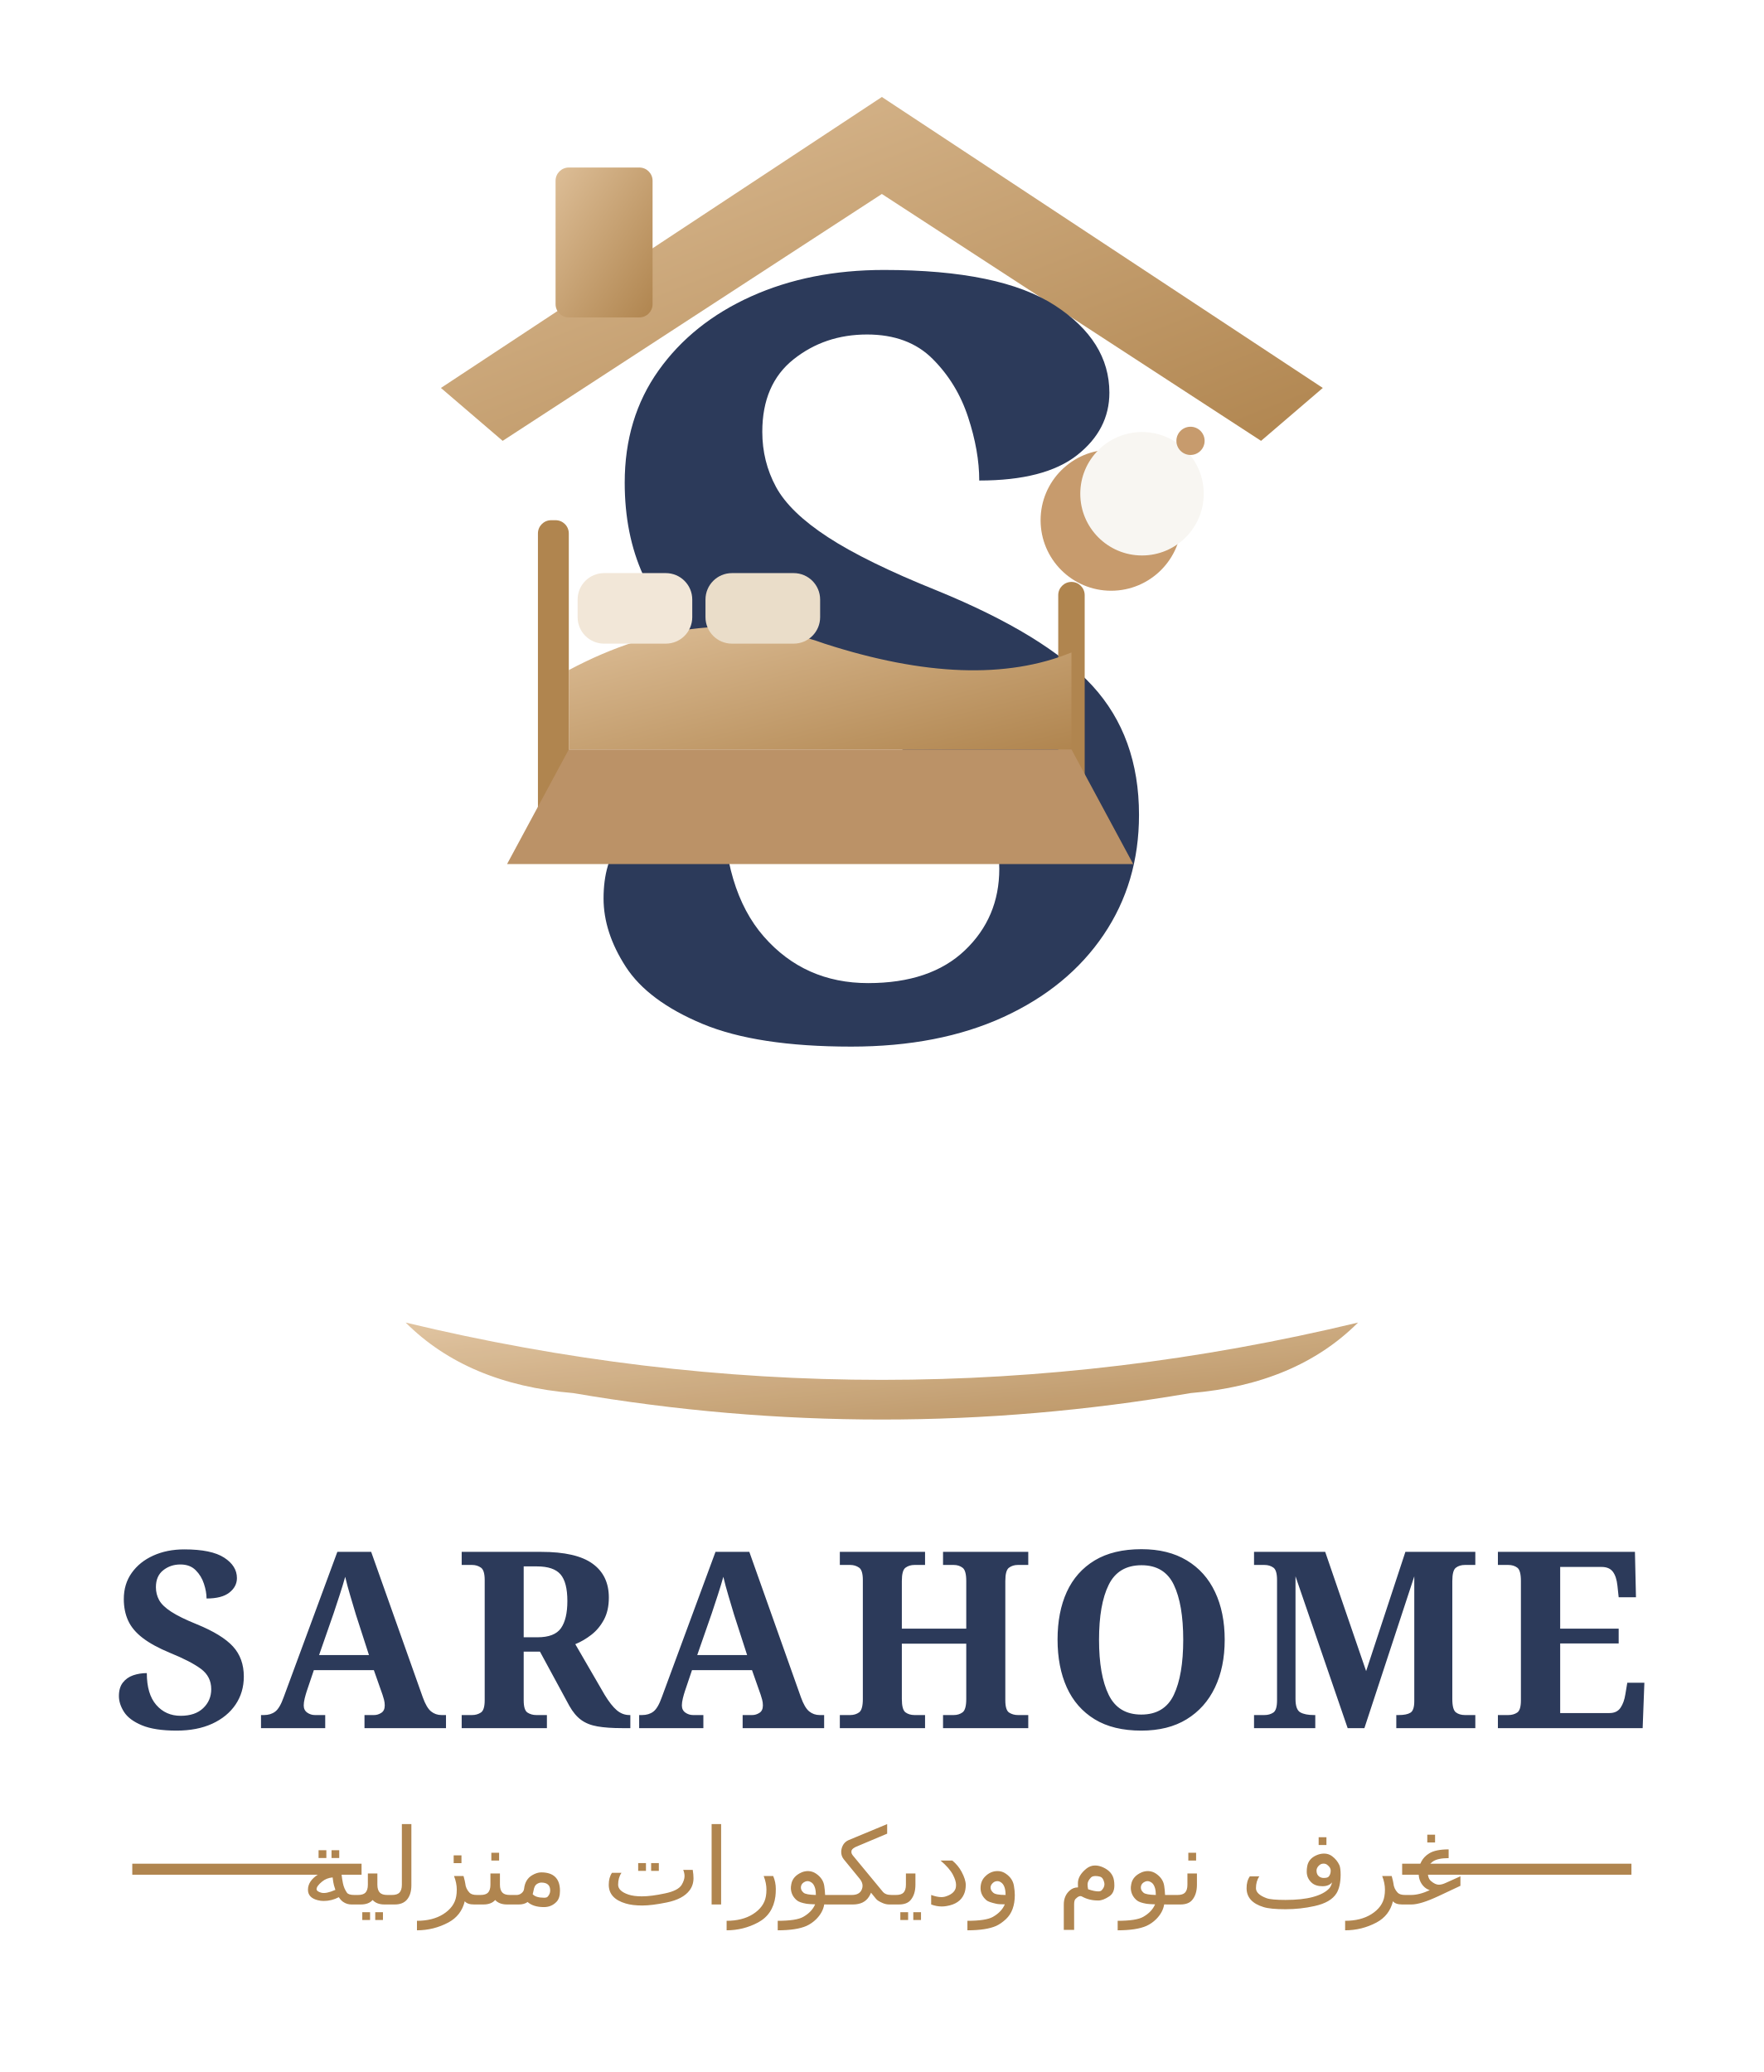
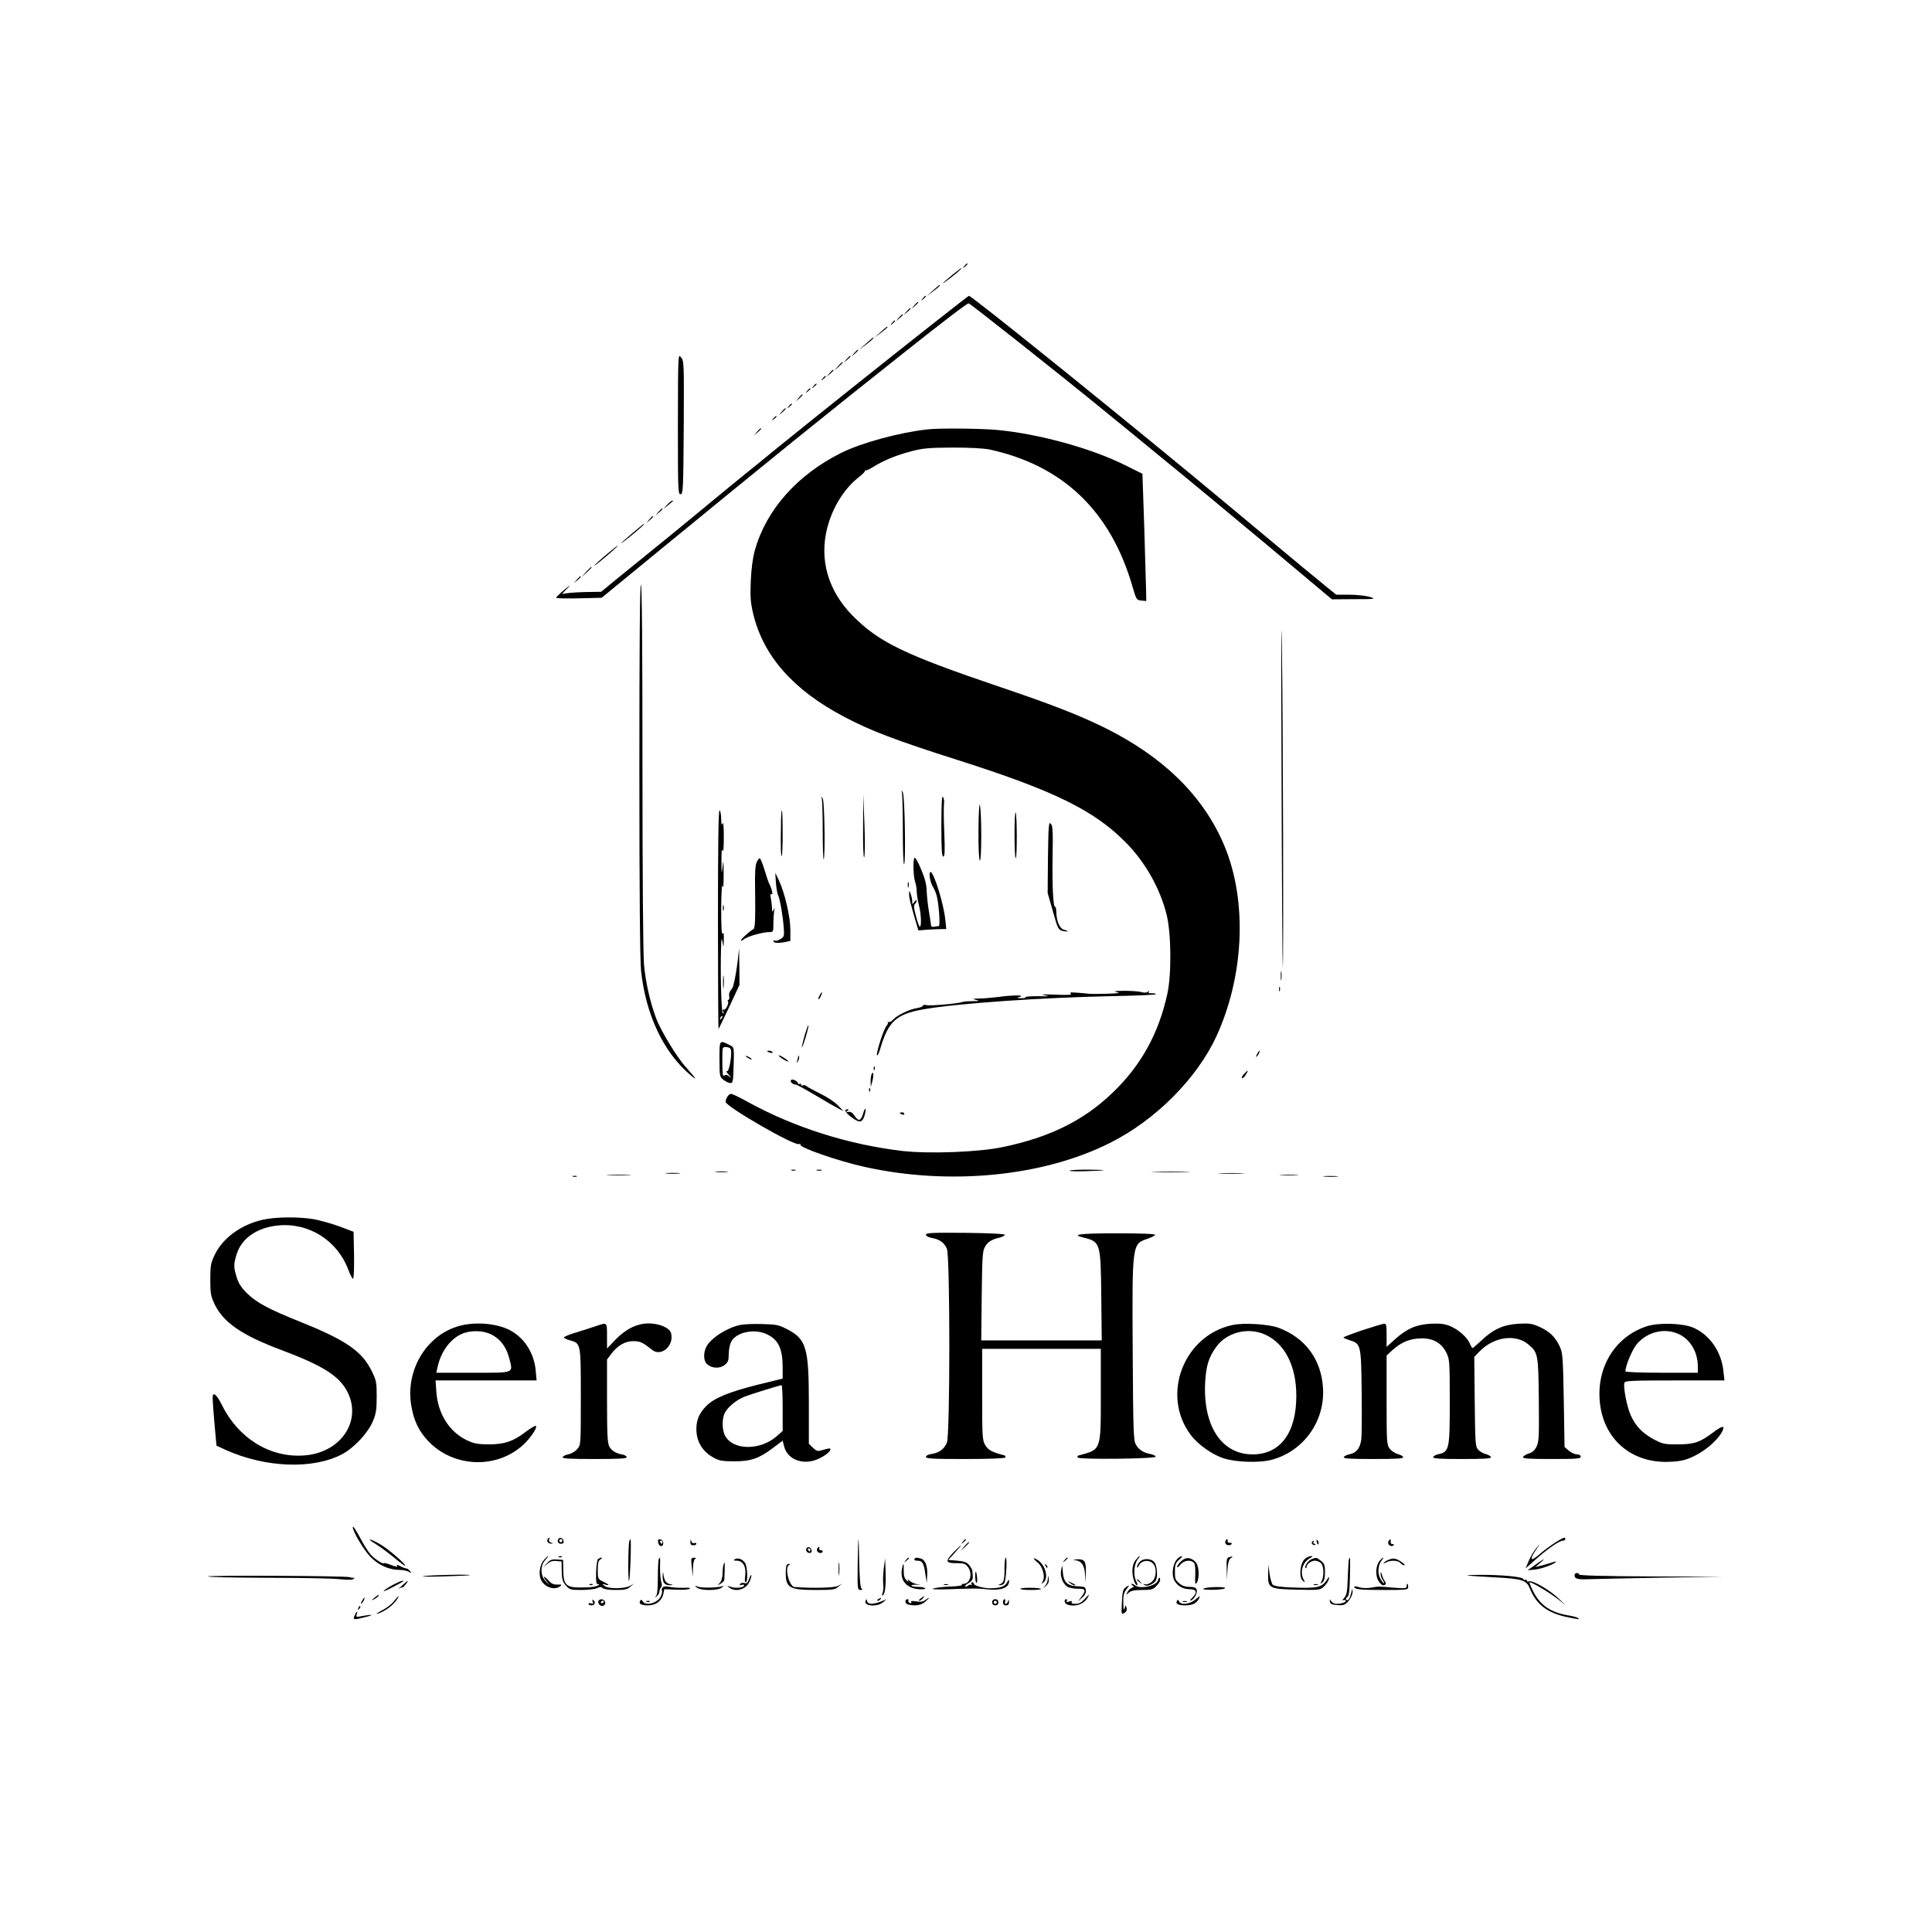
- <svg xmlns="http://www.w3.org/2000/svg" viewBox="0 0 400 470" width="400" height="470">
-   <defs>
-     <linearGradient id="tanGrad" x1="0%" y1="0%" x2="100%" y2="100%">
-       <stop offset="0" stop-color="#DDBE97" />
-       <stop offset="1" stop-color="#B0854F" />
-     </linearGradient>
-   </defs>
-   <path d="M100 88 L200 22 L300 88 L286 100 L200 44 L114 100 Z" fill="url(#tanGrad)" />
-   <rect x="126" y="38" width="22" height="34" rx="3" fill="url(#tanGrad)" />
-   <text x="200" y="235" text-anchor="middle" font-family="Georgia, 'Playfair Display', serif" font-size="240" font-weight="bold" fill="#2C3A5A">S</text>
-   <circle cx="252" cy="118" r="16" fill="#C79B6D" />
-   <circle cx="259" cy="112" r="14" fill="#F8F6F2" />
-   <circle cx="270" cy="100" r="3.2" fill="#C79B6D" />
-   <g transform="translate(122,118)">
-     <rect x="0" y="0" width="7" height="74" rx="3" fill="#B0854F" />
-     <rect x="118" y="14" width="6" height="52" rx="3" fill="#B0854F" />
-     <path d="M7 34 q30 -16 58 -6 q34 11 56 2 v22 H7 Z" fill="url(#tanGrad)" />
-     <rect x="9" y="12" width="26" height="16" rx="6" fill="#F2E7D8" />
-     <rect x="38" y="12" width="26" height="16" rx="6" fill="#EADDC9" />
-     <path d="M7 52 h114 l14 26 h-142 Z" fill="#C79B6D" />
-     <path d="M7 52 h114 l14 26 h-142 Z" fill="#000" opacity=".06" />
+ <svg xmlns="http://www.w3.org/2000/svg" version="1.0" width="1254pt" height="1254pt" viewBox="0 0 1254 1254" preserveAspectRatio="xMidYMid meet">
+   <g transform="translate(0,1254) scale(0.1,-0.1)" fill="#000000" stroke="none">
+     <path d="M6259 10813 c-13 -16 -12 -17 4 -4 16 13 21 21 13 21 -2 0 -10 -8 -17 -17z" />
+     <path d="M6185 10759 c-76 -62 -88 -79 -17 -24 55 43 80 66 70 65 -2 -1 -25 -19 -53 -41z" />
+     <path d="M6055 10654 l-40 -36 43 32 c36 27 49 40 40 40 -2 0 -21 -16 -43 -36z" />
+     <path d="M5989 10603 c-13 -16 -12 -17 4 -4 16 13 21 21 13 21 -2 0 -10 -8 -17 -17z" />
+     <path d="M6057 10440 c-279 -219 -798 -634 -1002 -799 -82 -67 -181 -148 -220 -179 -38 -31 -133 -108 -210 -172 -211 -174 -288 -238 -420 -344 -66 -54 -161 -131 -212 -172 l-91 -75 -114 -2 c-62 -2 -122 -7 -132 -12 -11 -5 -2 9 20 30 40 39 23 29 -33 -20 -18 -16 -33 -31 -33 -34 0 -6 72 -7 215 -3 l80 2 350 287 c787 645 1085 886 1625 1314 252 200 398 311 407 310 12 -2 588 -458 873 -691 58 -47 227 -185 375 -307 149 -121 459 -378 690 -571 l420 -352 145 1 c140 0 143 1 100 15 -25 7 -84 14 -131 14 l-86 0 -59 48 c-32 26 -102 83 -155 127 -52 44 -268 224 -480 400 -600 501 -1671 1365 -1690 1365 -2 0 -107 -81 -232 -180z" />
+     <path d="M5934 10558 l-19 -23 23 19 c21 18 27 26 19 26 -2 0 -12 -10 -23 -22z" />
+     <path d="M5884 10518 l-19 -23 23 19 c21 18 27 26 19 26 -2 0 -12 -10 -23 -22z" />
+     <path d="M5834 10478 l-19 -23 23 19 c21 18 27 26 19 26 -2 0 -12 -10 -23 -22z" />
+     <path d="M5789 10443 c-13 -16 -12 -17 4 -4 16 13 21 21 13 21 -2 0 -10 -8 -17 -17z" />
+     <path d="M5715 10384 l-40 -36 43 32 c36 27 49 40 40 40 -2 0 -21 -16 -43 -36z" />
+     <path d="M5620 10309 l-45 -41 42 32 c37 27 61 51 51 50 -2 0 -23 -19 -48 -41z" />
+     <path d="M5544 10248 l-19 -23 23 19 c21 18 27 26 19 26 -2 0 -12 -10 -23 -22z" />
+     <path d="M4400 9787 c0 -431 1 -458 18 -455 16 3 17 33 20 434 2 417 2 432 -18 455 -19 24 -19 24 -20 -434z" />
+     <path d="M5494 10208 l-19 -23 23 19 c21 18 27 26 19 26 -2 0 -12 -10 -23 -22z" />
+     <path d="M5439 10163 l-24 -28 28 24 c15 14 27 26 27 28 0 8 -8 1 -31 -24z" />
+     <path d="M5384 10118 l-19 -23 23 19 c21 18 27 26 19 26 -2 0 -12 -10 -23 -22z" />
+     <path d="M5339 10083 c-13 -16 -12 -17 4 -4 9 7 17 15 17 17 0 8 -8 3 -21 -13z" />
+     <path d="M5279 10033 c-13 -16 -12 -17 4 -4 9 7 17 15 17 17 0 8 -8 3 -21 -13z" />
+     <path d="M5239 10003 c-13 -16 -12 -17 4 -4 9 7 17 15 17 17 0 8 -8 3 -21 -13z" />
+     <path d="M5184 9958 l-19 -23 23 19 c12 11 22 21 22 23 0 8 -8 2 -26 -19z" />
+     <path d="M5119 9903 c-13 -16 -12 -17 4 -4 9 7 17 15 17 17 0 8 -8 3 -21 -13z" />
+     <path d="M5074 9868 l-19 -23 23 19 c12 11 22 21 22 23 0 8 -8 2 -26 -19z" />
+     <path d="M5019 9823 c-13 -16 -12 -17 4 -4 9 7 17 15 17 17 0 8 -8 3 -21 -13z" />
+     <path d="M4914 9738 l-19 -23 23 19 c21 18 27 26 19 26 -2 0 -12 -10 -23 -22z" />
+     <path d="M6020 9753 c-182 -20 -429 -87 -561 -153 -284 -142 -485 -368 -559 -630 -14 -50 -23 -117 -27 -200 -4 -106 -2 -139 16 -215 66 -274 260 -494 591 -668 170 -90 336 -153 742 -282 619 -197 880 -325 1085 -533 126 -127 222 -297 265 -468 30 -120 33 -385 5 -514 -56 -258 -172 -468 -358 -645 -186 -178 -406 -287 -709 -350 -154 -33 -475 -45 -648 -26 -350 40 -707 153 -1005 317 -53 30 -104 54 -112 54 -15 0 -35 -29 -35 -52 0 -30 444 -286 476 -274 8 3 13 2 9 -3 -11 -18 242 -106 417 -145 550 -122 1157 -63 1591 155 297 148 566 419 693 694 173 378 199 842 67 1195 -129 341 -396 612 -804 812 -155 76 -344 150 -665 258 -626 212 -789 291 -960 464 -159 161 -217 363 -165 568 34 133 109 255 203 329 26 20 45 39 42 43 -2 3 -1 4 2 2 3 -3 25 7 48 21 67 43 155 79 251 104 78 20 114 23 270 24 112 0 203 -5 240 -13 475 -104 783 -399 925 -887 25 -87 27 -90 58 -93 l32 -3 -1 68 c-1 37 -6 223 -12 413 l-12 345 -115 57 c-219 109 -555 201 -824 227 -102 10 -378 13 -456 4z" />
+     <path d="M4329 9263 l-24 -28 30 25 c17 14 32 26 34 28 2 1 0 2 -6 2 -5 0 -20 -12 -34 -27z" />
+     <path d="M4274 9218 l-19 -23 23 19 c21 18 27 26 19 26 -2 0 -12 -10 -23 -22z" />
+     <path d="M4214 9168 l-19 -23 23 19 c12 11 22 21 22 23 0 8 -8 2 -26 -19z" />
+     <path d="M4110 9084 c-95 -80 -107 -97 -17 -24 68 56 96 81 85 80 -2 -1 -32 -26 -68 -56z" />
+     <path d="M3940 8944 c-77 -65 -112 -100 -55 -56 51 40 131 111 125 111 -3 0 -34 -25 -70 -55z" />
+     <path d="M3804 8828 l-29 -33 33 29 c17 17 32 31 32 33 0 8 -8 1 -36 -29z" />
+     <path d="M8318 7545 c2 -704 6 -1282 8 -1284 6 -7 2 1623 -6 2109 -4 250 -5 -121 -2 -825z" />
+     <path d="M3744 8778 l-19 -23 23 19 c21 18 27 26 19 26 -2 0 -12 -10 -23 -22z" />
+     <path d="M4150 7546 c0 -813 4 -1239 11 -1308 31 -287 147 -531 324 -679 45 -38 33 -20 -38 60 -56 63 -158 231 -188 311 -39 104 -69 235 -79 350 -6 69 -10 580 -10 1287 0 770 -3 1174 -10 1178 -7 4 -10 -398 -10 -1199z" />
+     <path d="M5854 7397 c3 -10 6 -120 6 -243 0 -123 3 -224 8 -224 12 0 5 446 -8 467 -11 17 -11 17 -6 0z" />
+     <path d="M5602 7176 c-1 -125 2 -206 7 -200 5 5 6 93 2 209 l-8 200 -1 -209z" />
+     <path d="M6110 7183 c0 -156 3 -203 13 -203 9 0 11 35 6 157 -4 87 -4 170 -2 185 3 14 0 34 -6 45 -8 13 -10 -35 -11 -184z" />
+     <path d="M5334 7357 c3 -10 6 -105 6 -209 0 -105 3 -189 6 -186 11 12 6 377 -6 395 -11 17 -11 17 -6 0z" />
+     <path d="M6351 7153 c-1 -118 3 -194 9 -198 12 -7 12 313 0 360 -4 17 -8 -52 -9 -162z" />
+     <path d="M4660 6569 c0 -392 2 -710 4 -708 2 2 33 68 70 145 l66 142 -1 118 -2 119 -8 -75 c-8 -66 -17 -119 -30 -170 -2 -8 -10 -21 -17 -29 -8 -8 -12 -25 -9 -38 2 -12 0 -23 -5 -23 -5 0 -7 -4 -3 -9 8 -14 -16 -61 -28 -54 -7 4 -8 -1 -3 -13 5 -12 4 -16 -3 -9 -9 10 -16 258 -11 420 2 67 4 74 10 40 7 -39 7 -39 8 15 1 39 -1 51 -8 40 -6 -10 -9 46 -9 165 1 105 5 165 9 145 5 -23 7 4 7 75 0 91 -2 100 -7 50 -6 -55 -7 -52 -7 35 -1 61 2 86 7 70 5 -16 8 15 8 85 0 70 -3 103 -8 90 -6 -15 -9 -6 -9 33 -1 28 -6 52 -11 52 -7 0 -10 -238 -10 -711z m21 -642 c-10 -9 -11 -8 -5 6 3 10 9 15 12 12 3 -3 0 -11 -7 -18z" />
+     <path d="M5069 7188 c-3 -155 -1 -199 5 -205 3 -4 6 62 6 145 0 84 -2 152 -5 152 -3 0 -6 -42 -6 -92z" />
+     <path d="M6585 7124 c0 -85 3 -154 8 -154 9 0 9 281 -1 297 -4 6 -7 -58 -7 -143z" />
+     <path d="M6802 6977 l-2 -233 34 -119 c31 -111 35 -120 62 -127 15 -4 30 -5 32 -3 2 2 -7 7 -21 10 -29 8 -49 53 -51 116 0 20 -4 35 -7 33 -13 -7 -20 130 -17 328 3 165 1 200 -12 212 -13 14 -15 -11 -18 -217z" />
+     <path d="M5935 6971 c-10 -18 -7 -123 5 -155 5 -15 10 -42 10 -61 0 -18 7 -60 15 -93 15 -57 17 -144 4 -136 -4 2 -15 33 -24 69 -14 50 -15 69 -7 77 7 7 12 17 12 23 0 5 -7 2 -15 -9 -14 -18 -14 -18 -14 0 1 11 -4 33 -9 49 -10 28 -10 29 -11 5 -1 -26 6 -55 40 -172 l20 -67 37 3 c20 2 61 4 91 5 l53 1 -7 66 c-11 101 -74 304 -95 304 -14 0 -3 -69 16 -97 9 -15 21 -43 25 -62 14 -57 22 -191 13 -192 -5 0 -18 -2 -30 -4 -12 -3 -21 1 -21 8 0 7 -6 46 -13 87 -7 41 -14 102 -15 135 -1 44 -11 83 -37 144 -21 52 -38 79 -43 72z" />
+     <path d="M4911 6943 c-9 -19 -12 -73 -10 -168 3 -200 0 -258 -10 -265 -31 -19 -81 -64 -81 -73 0 -5 8 -3 18 6 20 18 121 47 164 47 27 0 28 1 28 58 0 31 3 68 5 82 5 22 4 22 -4 5 -8 -17 -10 -16 -10 11 -1 17 -4 46 -8 64 -4 23 -3 31 5 26 12 -7 2 35 -16 70 -5 10 -19 52 -31 92 -12 39 -26 72 -30 72 -4 0 -13 -12 -20 -27z" />
+     <path d="M5036 6811 c3 -34 9 -71 14 -81 12 -22 31 -131 37 -212 4 -52 3 -58 -21 -73 -14 -9 -30 -14 -36 -10 -5 3 -10 1 -10 -4 0 -12 32 -14 79 -5 l31 7 0 72 c0 83 -36 238 -73 318 l-25 52 4 -64z" />
+     <path d="M5892 6795 c0 -16 2 -22 5 -12 2 9 2 23 0 30 -3 6 -5 -1 -5 -18z" />
+     <path d="M4692 6645 c0 -16 2 -22 5 -12 2 9 2 23 0 30 -3 6 -5 -1 -5 -18z" />
+     <path d="M8313 6205 c0 -27 2 -38 4 -22 2 15 2 37 0 50 -2 12 -4 0 -4 -28z" />
+     <path d="M4693 6165 c0 -38 2 -53 4 -32 2 20 2 52 0 70 -2 17 -4 1 -4 -38z" />
+     <path d="M8302 6120 c0 -14 2 -19 5 -12 2 6 2 18 0 25 -3 6 -5 1 -5 -13z" />
+     <path d="M7250 6100 c25 -5 8 -8 -65 -10 -55 -1 -104 -2 -109 -1 -5 1 -39 4 -75 7 -50 4 -62 3 -51 -5 11 -9 -14 -10 -100 -7 -77 3 -100 2 -70 -4 38 -6 31 -8 -42 -6 -47 0 -84 -2 -81 -6 2 -5 -11 -8 -29 -7 -31 1 -32 1 -8 9 38 12 -47 12 -140 -1 -41 -5 -97 -10 -125 -10 -44 -1 -47 -2 -20 -9 26 -7 24 -8 -20 -8 -27 0 -57 -2 -65 -5 -29 -11 -211 -27 -235 -21 -14 3 -25 2 -25 -4 0 -5 -18 -12 -41 -16 -49 -8 -127 -46 -153 -75 -10 -11 -24 -18 -30 -14 -6 3 -8 3 -4 -2 4 -4 1 -13 -6 -21 -18 -17 -68 -170 -64 -192 3 -9 12 10 22 43 52 176 104 223 281 254 222 39 772 77 1250 86 143 3 259 8 257 12 -2 5 -14 7 -28 6 -16 -1 -22 2 -18 10 5 9 4 9 -6 0 -8 -7 -22 -8 -43 -2 -18 5 -68 8 -112 8 -62 -1 -72 -3 -45 -9z" />
+     <path d="M5320 6079 c-7 -11 -10 -23 -7 -25 2 -2 9 7 15 21 14 30 7 33 -8 4z" />
+     <path d="M5222 5818 c-11 -40 -19 -74 -17 -76 2 -2 13 28 25 68 12 40 20 74 17 76 -2 2 -13 -28 -25 -68z" />
+     <path d="M4670 5666 c0 -112 1 -115 26 -135 15 -12 35 -21 45 -21 16 0 18 12 21 116 3 115 3 116 -22 129 -72 36 -70 39 -70 -89z m69 70 c18 -11 -4 -160 -22 -149 -7 3 -1 -7 13 -23 17 -20 19 -23 4 -12 -13 12 -24 14 -30 8 -6 -6 -11 -3 -13 10 -3 25 -4 146 0 164 2 13 28 14 48 2z" />
+     <path d="M4980 5716 c0 -2 9 -6 20 -9 11 -3 18 -1 14 4 -5 9 -34 13 -34 5z" />
+     <path d="M8160 5700 c-6 -11 -8 -20 -6 -20 3 0 10 9 16 20 6 11 8 20 6 20 -3 0 -10 -9 -16 -20z" />
+     <path d="M4840 5686 c0 -3 9 -10 20 -16 11 -6 20 -8 20 -6 0 3 -9 10 -20 16 -11 6 -20 8 -20 6z" />
+     <path d="M5075 5670 c17 -11 35 -20 40 -20 6 0 -3 9 -20 20 -16 11 -34 20 -40 20 -5 0 4 -9 20 -20z" />
+     <path d="M5181 5683 c-1 -6 -4 -20 -7 -30 -5 -17 -5 -17 6 0 6 10 9 23 6 30 -3 9 -5 9 -5 0z" />
+     <path d="M5671 5604 c0 -11 3 -14 6 -6 3 7 2 16 -1 19 -3 4 -6 -2 -5 -13z" />
+     <path d="M8077 5572 c-19 -20 -23 -37 -7 -27 10 6 33 45 27 45 -2 0 -11 -8 -20 -18z" />
+     <path d="M5657 5567 c-4 -10 -7 -33 -6 -50 l1 -32 9 33 c12 40 8 79 -4 49z" />
+     <path d="M5134 5529 c-7 -11 12 -29 32 -29 6 0 64 -32 130 -71 65 -39 133 -78 149 -86 l30 -15 -35 36 c-19 21 -70 55 -113 76 -43 21 -85 44 -92 50 -8 7 -19 9 -25 5 -5 -3 -10 -1 -10 5 0 6 -4 8 -10 5 -5 -3 -10 -2 -10 2 0 15 -38 34 -46 22z" />
+     <path d="M5641 5464 c0 -11 3 -14 6 -6 3 7 2 16 -1 19 -3 4 -6 -2 -5 -13z" />
+     <path d="M5602 5311 c-15 -48 -30 -52 -56 -12 -14 20 -25 27 -40 24 -17 -4 -18 -3 -6 6 9 7 10 11 3 11 -27 0 -20 -18 19 -48 54 -42 73 -41 88 3 6 19 10 40 8 47 -2 6 -10 -8 -16 -31z" />
+     <path d="M5840 5316 c0 -2 7 -6 15 -10 8 -3 15 -1 15 4 0 6 -7 10 -15 10 -8 0 -15 -2 -15 -4z" />
+     <path d="M5138 4943 c6 -2 18 -2 25 0 6 3 1 5 -13 5 -14 0 -19 -2 -12 -5z" />
+     <path d="M5303 4943 c9 -2 23 -2 30 0 6 3 -1 5 -18 5 -16 0 -22 -2 -12 -5z" />
+     <path d="M6943 4942 c-6 -4 36 -6 95 -4 152 4 166 9 32 10 -63 1 -120 -2 -127 -6z" />
+     <path d="M4647 4933 c18 -2 50 -2 70 0 21 2 7 4 -32 4 -38 0 -55 -2 -38 -4z" />
+     <path d="M7498 4933 c56 -2 148 -2 205 0 56 1 10 3 -103 3 -113 0 -159 -2 -102 -3z" />
+     <path d="M4328 4923 c23 -2 59 -2 80 0 20 2 1 4 -43 4 -44 0 -61 -2 -37 -4z" />
+     <path d="M7922 4923 c37 -2 100 -2 140 0 40 1 10 3 -67 3 -77 0 -110 -1 -73 -3z" />
+     <path d="M3953 4913 c37 -2 96 -2 130 0 34 2 4 3 -68 3 -71 0 -99 -1 -62 -3z" />
+     <path d="M8318 4913 c29 -2 74 -2 100 0 26 2 2 3 -53 3 -55 0 -76 -1 -47 -3z" />
+     <path d="M3718 4903 c6 -2 18 -2 25 0 6 3 1 5 -13 5 -14 0 -19 -2 -12 -5z" />
+     <path d="M8598 4903 c23 -2 59 -2 80 0 20 2 1 4 -43 4 -44 0 -61 -2 -37 -4z" />
+     <path d="M1710 4624 c-144 -31 -266 -120 -318 -232 -24 -50 -27 -69 -27 -157 0 -88 3 -107 27 -158 57 -121 178 -204 438 -301 271 -102 375 -169 427 -274 93 -190 -49 -394 -286 -409 -220 -15 -425 112 -532 330 -33 67 -59 87 -59 45 0 -13 5 -88 12 -167 l13 -144 60 -28 c258 -116 568 -128 757 -27 78 42 169 140 199 215 20 47 24 76 24 158 0 93 -2 105 -33 167 -63 128 -166 199 -462 318 -209 84 -285 125 -347 186 -38 38 -55 65 -67 104 -20 66 -20 83 -1 146 31 106 133 177 271 190 200 19 384 -98 455 -288 12 -32 26 -58 30 -58 6 0 8 66 7 153 l-3 152 -90 34 c-49 18 -124 39 -165 47 -96 17 -247 16 -330 -2z" />
+     <path d="M6010 4526 c0 -8 15 -17 38 -21 51 -9 81 -31 98 -70 21 -50 21 -1209 0 -1259 -17 -41 -49 -65 -98 -73 -23 -3 -38 -11 -38 -19 0 -12 45 -14 254 -14 160 0 257 4 261 10 3 6 0 12 -7 14 -80 21 -103 33 -123 66 -19 33 -20 51 -20 330 l0 295 385 0 385 0 0 -295 c0 -369 4 -357 -144 -397 -9 -2 -11 -7 -4 -14 13 -13 503 -8 504 6 0 6 -14 13 -32 17 -48 9 -79 29 -97 63 -15 27 -17 91 -20 604 -4 698 -4 697 95 730 26 9 49 21 51 26 1 6 -88 10 -248 10 -240 0 -301 -8 -220 -27 113 -28 114 -32 118 -380 l3 -288 -391 0 -391 0 3 288 c3 245 5 291 20 317 17 33 43 50 96 62 17 4 33 13 35 18 1 6 -90 11 -255 13 -217 2 -258 0 -258 -12z" />
+     <path d="M2982 3934 c-212 -57 -351 -285 -313 -515 16 -98 49 -168 110 -232 164 -174 447 -184 619 -23 49 46 91 110 80 121 -3 4 -32 -14 -65 -38 -82 -63 -139 -82 -243 -82 -72 1 -94 5 -142 28 -113 55 -186 171 -196 315 l-5 72 328 0 328 0 -6 65 c-10 105 -64 197 -148 250 -82 53 -233 70 -347 39z m208 -56 c58 -30 96 -80 115 -153 26 -101 39 -95 -235 -95 l-238 0 9 41 c22 96 81 177 154 210 57 26 140 25 195 -3z" />
+     <path d="M3875 3935 c-22 -8 -79 -26 -127 -41 -49 -14 -88 -30 -88 -35 0 -4 18 -13 40 -19 70 -19 70 -17 70 -367 0 -310 0 -312 -23 -338 -12 -15 -38 -30 -56 -34 -19 -3 -36 -12 -39 -19 -3 -9 45 -12 208 -12 165 0 211 3 208 13 -3 6 -13 13 -24 15 -43 7 -76 26 -89 53 -12 22 -15 81 -15 297 l0 268 25 33 c41 56 91 86 144 86 46 0 61 -7 123 -56 59 -48 144 25 124 107 -9 35 -75 64 -146 64 -76 0 -148 -36 -216 -106 l-54 -57 0 82 c0 89 1 88 -65 66z" />
+     <path d="M4804 3940 c-86 -18 -191 -86 -219 -141 -21 -39 -19 -92 4 -113 31 -28 82 -31 114 -6 23 18 27 29 27 71 0 28 7 64 16 80 32 62 148 87 229 50 76 -35 104 -91 105 -212 l0 -77 -163 -40 c-189 -48 -279 -85 -332 -137 -46 -47 -65 -90 -65 -150 0 -83 40 -148 115 -188 32 -18 57 -22 130 -22 109 0 161 18 251 86 l64 48 10 -39 c20 -75 102 -114 189 -91 48 13 111 54 111 73 0 10 -7 9 -67 -8 -16 -4 -29 1 -47 20 l-26 25 0 263 c0 362 -16 417 -144 482 -50 26 -68 30 -159 32 -56 2 -121 -1 -143 -6z m276 -539 l0 -149 -41 -36 c-106 -91 -278 -90 -331 2 -22 37 -23 113 -4 151 22 41 77 86 132 107 45 17 219 71 237 73 4 1 7 -66 7 -148z" />
+     <path d="M8001 3940 c-319 -67 -467 -456 -272 -714 46 -62 141 -129 215 -152 80 -25 228 -30 306 -10 210 54 352 251 337 470 -12 183 -114 321 -286 387 -63 24 -225 35 -300 19z m214 -64 c126 -59 199 -204 199 -396 0 -240 -104 -380 -284 -380 -200 0 -321 183 -308 463 6 110 22 164 70 232 69 98 211 134 323 81z" />
+     <path d="M8843 3906 c-68 -23 -123 -44 -123 -47 0 -3 18 -11 40 -18 73 -22 75 -29 78 -336 2 -148 1 -289 -3 -312 -8 -54 -32 -83 -74 -92 -19 -3 -36 -12 -39 -19 -3 -9 42 -12 193 -12 149 0 196 3 193 12 -3 7 -18 16 -36 20 -17 5 -40 20 -51 34 -20 26 -21 39 -21 316 l0 290 37 34 c58 53 115 76 188 77 79 1 132 -30 164 -95 20 -42 21 -60 21 -317 0 -313 -3 -325 -79 -341 -13 -3 -26 -11 -29 -17 -3 -10 39 -13 188 -13 145 0 191 3 188 12 -3 7 -18 16 -34 20 -17 4 -39 17 -50 29 -18 20 -19 42 -22 311 l-3 291 33 34 c92 96 234 117 318 47 63 -54 65 -62 68 -359 2 -243 1 -273 -15 -305 -12 -24 -28 -38 -50 -44 -18 -6 -35 -16 -37 -23 -4 -10 33 -13 184 -13 162 0 190 2 190 15 0 9 -9 15 -24 15 -14 0 -38 11 -53 24 l-28 24 -5 304 c-5 281 -7 306 -26 348 -29 62 -65 97 -130 127 -49 22 -66 25 -138 21 -98 -6 -163 -35 -241 -109 -29 -27 -54 -49 -57 -49 -3 0 -11 13 -18 30 -17 41 -78 94 -133 115 -35 13 -65 16 -124 13 -92 -6 -152 -32 -231 -103 l-52 -47 0 76 c0 66 -2 76 -17 74 -10 -1 -73 -20 -140 -42z" />
+     <path d="M10687 3931 c-212 -70 -334 -280 -300 -516 33 -229 214 -375 452 -363 70 3 99 10 153 35 72 34 145 95 179 149 33 55 13 56 -55 4 -84 -63 -122 -75 -231 -75 -83 0 -95 3 -153 34 -73 40 -116 85 -148 156 -24 53 -50 186 -40 211 5 12 56 14 327 14 l322 0 -7 61 c-13 126 -88 234 -194 281 -69 30 -226 35 -305 9z m209 -50 c75 -34 124 -117 124 -210 l0 -41 -235 0 c-132 0 -235 4 -235 9 0 36 45 143 75 178 68 79 179 106 271 64z" />
+     <path d="M2290 2627 c0 -28 73 -151 116 -194 54 -54 121 -83 191 -83 19 0 44 -5 56 -12 20 -10 21 -10 8 5 -7 10 -19 17 -25 17 -6 0 -24 7 -39 15 -15 8 -25 10 -22 5 8 -13 5 -13 -44 5 -22 8 -41 12 -41 9 0 -10 -57 26 -81 53 -15 15 -44 60 -64 98 -37 68 -55 96 -55 82z" />
+     <path d="M3555 2550 c-9 -15 4 -30 23 -29 15 1 14 2 -1 6 -11 3 -16 11 -13 19 6 16 0 19 -9 4z" />
+     <path d="M3627 2554 c-14 -15 -6 -34 14 -34 14 0 19 5 17 17 -3 18 -20 27 -31 17z m23 -14 c0 -5 -4 -10 -10 -10 -5 0 -10 5 -10 10 0 6 5 10 10 10 6 0 10 -4 10 -10z" />
+     <path d="M10095 2528 c-27 -17 -74 -51 -102 -76 -60 -51 -69 -39 -23 29 30 43 30 43 3 12 -16 -18 -38 -55 -50 -83 l-21 -50 71 63 c80 70 149 117 172 117 8 0 15 5 15 10 0 16 -11 12 -65 -22z" />
+     <path d="M2400 2546 c0 -3 21 -17 48 -34 26 -16 77 -55 115 -86 37 -31 67 -53 67 -48 0 13 -103 102 -155 134 -41 25 -75 40 -75 34z" />
+     <path d="M4085 2538 c-8 -23 -10 -267 -2 -259 7 7 16 271 9 271 -1 0 -5 -6 -7 -12z" />
+     <path d="M4272 2528 c2 -12 10 -23 18 -23 22 0 19 39 -3 43 -15 3 -18 -1 -15 -20z m28 2 c0 -5 -2 -10 -4 -10 -3 0 -8 5 -11 10 -3 6 -1 10 4 10 6 0 11 -4 11 -10z" />
+     <path d="M4481 2533 c-1 -17 5 -23 19 -23 11 0 20 4 20 10 0 5 -6 7 -14 4 -8 -3 -16 2 -19 13 -4 14 -5 14 -6 -4z" />
+     <path d="M5572 2550 c-2 -3 -4 -78 -5 -168 -2 -156 -1 -162 18 -162 13 0 16 3 8 8 -9 6 -13 55 -16 167 -1 88 -4 158 -5 155z" />
+     <path d="M6249 2533 c-13 -16 -12 -17 4 -4 9 7 17 15 17 17 0 8 -8 3 -21 -13z" />
+     <path d="M7955 2540 c-3 -5 -3 -14 0 -20 8 -12 32 -13 39 -1 3 5 -2 8 -12 7 -9 0 -16 5 -14 12 3 15 -4 16 -13 2z" />
+     <path d="M8547 2529 c4 -13 8 -18 11 -10 2 7 -1 18 -6 23 -8 8 -9 4 -5 -13z" />
+     <path d="M9017 2543 c-12 -11 -8 -31 8 -36 8 -4 17 -2 20 4 4 5 1 8 -7 7 -7 -2 -12 5 -12 15 2 19 1 20 -9 10z" />
+     <path d="M8515 2531 c-6 -11 13 -26 22 -17 4 3 1 6 -6 6 -7 0 -9 5 -6 10 3 6 4 10 1 10 -3 0 -7 -4 -11 -9z" />
+     <path d="M6259 2503 l-24 -28 28 24 c15 14 27 26 27 28 0 8 -8 1 -31 -24z" />
+     <path d="M6192 2467 c-59 -60 -56 -73 14 -73 47 1 59 -3 75 -23 34 -41 17 -111 -27 -111 -8 0 -13 -3 -11 -7 3 -5 -33 -10 -80 -11 -48 -2 -95 -8 -107 -13 -13 -5 29 -7 109 -4 180 6 173 6 243 -1 92 -9 142 11 142 54 0 12 -4 9 -13 -8 -14 -27 -42 -38 -106 -39 -46 -1 -111 17 -111 31 0 4 -5 8 -11 8 -5 0 -7 -6 -3 -12 4 -7 4 -10 -1 -6 -4 4 -14 3 -22 -4 -7 -6 -16 -8 -19 -5 -3 3 7 13 23 22 21 12 28 24 27 43 -1 15 -3 32 -3 38 -1 7 -10 22 -20 35 -15 18 -32 25 -77 29 l-59 5 44 48 c54 59 50 62 -7 4z" />
+     <path d="M5235 2491 c-8 -15 3 -31 21 -31 9 0 14 7 12 17 -4 20 -24 28 -33 14z m25 -11 c0 -5 -2 -10 -4 -10 -3 0 -8 5 -11 10 -3 6 -1 10 4 10 6 0 11 -4 11 -10z" />
+     <path d="M5305 2490 c-8 -14 3 -30 21 -30 8 0 14 5 14 10 0 6 -6 9 -12 8 -7 -2 -12 3 -10 10 3 15 -4 16 -13 2z" />
+     <path d="M3533 2418 c-28 -30 -39 -90 -23 -129 21 -49 86 -74 124 -46 16 11 14 13 -16 12 -25 -1 -40 6 -60 29 -33 35 -38 24 -6 -13 22 -25 21 -25 -6 1 -39 36 -42 105 -6 143 13 14 21 25 18 25 -2 0 -14 -10 -25 -22z" />
+     <path d="M3628 2433 c7 -3 16 -2 19 1 4 3 -2 6 -13 5 -11 0 -14 -3 -6 -6z" />
+     <path d="M7371 2414 c-14 -18 -21 -41 -21 -70 0 -43 17 -94 31 -94 4 0 1 14 -8 31 -19 37 -11 113 14 141 9 10 13 18 10 18 -3 0 -15 -12 -26 -26z" />
+     <path d="M7641 2421 c-25 -25 -36 -83 -25 -123 12 -43 56 -73 104 -73 47 0 54 -21 18 -56 -14 -13 -17 -20 -8 -17 21 6 45 52 37 71 -4 12 -18 17 -46 17 -28 0 -48 7 -68 24 -24 21 -28 31 -27 77 0 44 5 56 28 76 15 12 22 23 17 23 -6 0 -20 -9 -30 -19z" />
+     <path d="M7978 2433 c-15 -4 -18 -15 -16 -76 l2 -72 3 64 c3 46 9 68 21 77 18 14 17 14 -10 7z" />
+     <path d="M8470 2422 c-32 -26 -41 -121 -14 -142 16 -14 16 -13 6 7 -27 50 -7 114 43 141 16 9 17 11 4 12 -9 0 -27 -8 -39 -18z" />
+     <path d="M3883 2422 c-7 -4 -12 -39 -14 -87 -1 -64 1 -79 12 -77 8 2 11 0 6 -4 -12 -13 -47 -18 -120 -18 -93 0 -109 17 -111 111 l-1 68 -40 3 c-34 2 -45 -2 -65 -25 l-25 -28 26 23 c19 17 36 23 60 20 l34 -3 1 -63 c1 -53 6 -69 27 -93 24 -27 30 -29 101 -29 41 0 87 5 101 12 19 9 28 9 37 0 7 -7 42 -12 84 -12 59 0 76 4 95 21 l24 21 -25 -15 c-35 -20 -141 -21 -166 -1 -18 15 -18 15 4 9 33 -9 27 0 -13 19 -34 17 -35 18 -35 76 0 46 4 61 18 69 9 6 13 10 7 11 -5 0 -15 -4 -22 -8z" />
+     <path d="M4277 2423 c-4 -3 -7 -56 -7 -118 0 -75 -4 -116 -12 -125 -11 -12 -10 -12 5 -1 9 7 17 21 17 30 0 9 5 22 10 27 7 7 7 20 2 35 -4 13 -8 54 -8 91 1 38 1 68 0 68 0 0 -4 -3 -7 -7z" />
+     <path d="M4488 2423 c-2 -5 -1 -33 3 -63 l6 -55 1 57 c1 34 7 58 15 61 7 3 6 6 -5 6 -9 1 -18 -2 -20 -6z" />
+     <path d="M4769 2419 c-10 -6 -6 -9 13 -9 40 0 62 -38 55 -95 -4 -27 -3 -45 3 -45 16 0 12 103 -5 127 -17 24 -47 34 -66 22z" />
+     <path d="M5879 2413 c-13 -16 -12 -17 4 -4 9 7 17 15 17 17 0 8 -8 3 -21 -13z" />
+     <path d="M5935 2420 c-3 -6 4 -10 18 -10 34 0 43 -15 53 -85 l9 -60 3 49 c4 59 -12 102 -41 110 -30 8 -35 7 -42 -4z" />
+     <path d="M6520 2358 c0 -76 -5 -91 -30 -101 -13 -4 -12 -6 1 -6 9 -1 21 5 27 12 12 14 21 167 10 167 -5 0 -8 -33 -8 -72z" />
+     <path d="M6710 2424 c0 -3 11 -15 25 -26 32 -25 50 -89 34 -120 -11 -21 -11 -22 4 -9 35 28 13 112 -37 145 -15 9 -26 14 -26 10z" />
+     <path d="M6909 2413 c-13 -16 -12 -17 4 -4 16 13 21 21 13 21 -2 0 -10 -8 -17 -17z" />
+     <path d="M7666 2406 c-15 -14 -26 -30 -26 -37 0 -6 9 0 21 15 23 29 69 35 89 11 7 -9 10 -38 8 -80 -2 -54 -1 -63 10 -48 18 26 15 107 -5 131 -30 35 -68 38 -97 8z" />
+     <path d="M8513 2420 c-23 -9 -49 -48 -39 -58 3 -3 6 0 6 6 0 19 30 42 55 42 13 0 31 -7 39 -16 19 -18 21 -86 4 -117 -10 -20 -10 -21 5 -8 12 9 17 29 17 66 0 46 -4 57 -26 74 -30 23 -30 23 -61 11z" />
+     <path d="M8755 2418 c-2 -7 -5 -61 -7 -120 -3 -89 -7 -110 -23 -129 -11 -12 -15 -19 -8 -16 6 4 14 3 17 -2 6 -10 -26 -21 -61 -21 -12 0 -27 8 -33 18 -10 15 -10 15 -8 -3 3 -16 12 -21 49 -23 41 -3 49 0 73 28 15 18 26 43 25 58 -1 26 -1 26 -8 -4 -10 -41 -20 -56 -32 -48 -6 3 -4 11 5 17 12 9 16 39 18 135 3 118 2 136 -7 110z" />
+     <path d="M8957 2412 c-27 -29 -32 -95 -11 -131 18 -30 34 -38 47 -24 4 3 2 12 -4 19 -6 7 -14 25 -19 41 -6 21 -8 23 -9 8 -1 -11 7 -31 16 -44 9 -14 11 -21 4 -16 -7 4 -19 22 -27 40 -14 34 -7 83 17 111 17 20 5 17 -14 -4z" />
+     <path d="M9006 2413 c-14 -7 -26 -16 -26 -19 0 -2 9 0 19 6 29 15 77 12 91 -5 7 -8 18 -15 24 -15 17 1 -36 38 -60 43 -12 2 -33 -2 -48 -10z" />
+     <path d="M5443 2355 c0 -38 2 -53 4 -32 2 20 2 52 0 70 -2 17 -4 1 -4 -38z" />
+     <path d="M5736 2358 c-4 -37 -6 -82 -3 -100 2 -18 1 -43 -4 -56 -6 -14 -5 -21 1 -17 15 9 21 63 18 155 l-3 85 -9 -67z" />
+     <path d="M6981 2413 c40 -6 57 -32 62 -93 l3 -55 2 66 c2 75 -7 90 -57 88 -29 -2 -31 -3 -10 -6z" />
+     <path d="M7397 2402 c-10 -10 -17 -25 -17 -33 0 -8 6 -3 13 11 16 31 61 39 88 14 30 -27 26 -97 -7 -123 -14 -11 -33 -17 -42 -14 -14 4 -14 3 -3 -5 18 -13 65 9 75 33 11 30 6 90 -10 113 -19 28 -74 30 -97 4z" />
+     <path d="M9965 2383 l-50 -35 52 5 c43 5 133 39 133 51 0 2 -17 -2 -37 -9 -21 -7 -51 -15 -68 -19 l-30 -7 30 25 c43 36 28 31 -30 -11z" />
+     <path d="M4696 2384 c-3 -9 -6 -34 -6 -57 0 -24 -7 -48 -17 -60 -18 -19 -17 -19 5 -6 12 8 23 18 23 24 2 16 4 115 3 115 -1 0 -5 -7 -8 -16z" />
+     <path d="M5107 2383 c-4 -3 -7 -29 -7 -57 1 -92 27 -106 193 -106 112 0 127 2 148 21 l24 20 -25 -14 c-22 -13 -155 -17 -282 -8 -37 2 -68 131 -35 144 6 3 7 6 1 6 -6 1 -14 -2 -17 -6z" />
+     <path d="M5854 2356 c-13 -74 29 -124 109 -131 28 -2 45 0 42 6 -4 5 -24 9 -45 9 -21 0 -41 3 -44 8 -2 4 12 7 32 6 30 -1 31 0 7 3 -16 3 -39 12 -49 21 -15 13 -18 14 -11 2 5 -10 2 -9 -11 3 -14 13 -19 31 -18 62 1 54 -3 57 -12 11z" />
+     <path d="M6786 2377 c3 -10 9 -15 12 -12 3 3 0 11 -7 18 -10 9 -11 8 -5 -6z" />
+     <path d="M6888 2352 c-10 -41 11 -96 43 -112 12 -7 42 -12 66 -12 50 1 54 -10 21 -54 l-22 -29 28 25 c18 16 26 32 24 48 -3 22 -8 24 -56 26 -65 2 -89 27 -94 96 -3 45 -3 45 -10 12z" />
+     <path d="M8231 2324 c-2 -94 7 -98 189 -102 142 -3 148 -3 173 20 14 13 29 34 32 48 6 21 3 19 -17 -10 -30 -44 -63 -50 -218 -44 -80 3 -119 9 -129 18 -7 8 -17 40 -21 73 l-7 58 -2 -61z" />
+     <path d="M4301 2310 c-1 -43 14 -61 49 -59 22 2 22 2 3 6 -28 5 -40 21 -46 58 -4 29 -4 28 -6 -5z" />
+     <path d="M6330 2306 c0 -19 3 -37 8 -40 4 -2 6 13 4 35 -5 48 -12 51 -12 5z" />
+     <path d="M10220 2316 c0 -24 19 -29 94 -26 39 1 251 6 471 10 l400 6 -467 2 c-304 1 -468 6 -468 12 0 6 -7 10 -15 10 -8 0 -15 -6 -15 -14z" />
+     <path d="M1350 2308 c0 -5 174 -8 388 -9 213 0 423 -4 467 -9 51 -5 84 -5 90 2 7 6 7 9 0 7 -5 -1 -17 1 -25 4 -22 9 -920 13 -920 5z" />
+     <path d="M2750 2310 c-25 -4 32 -5 125 -2 94 3 172 6 174 8 8 7 -253 1 -299 -6z" />
+     <path d="M4861 2290 c-8 -25 -15 -30 -30 -25 -11 3 -23 0 -27 -6 -5 -9 -2 -10 9 -6 10 3 17 2 17 -3 0 -15 -55 -21 -86 -10 -27 9 -28 9 -10 -5 42 -32 110 -11 132 41 8 20 13 38 11 41 -3 2 -10 -10 -16 -27z" />
+     <path d="M9525 2314 c11 -2 92 -8 180 -12 178 -10 203 -18 226 -75 40 -100 113 -156 236 -182 78 -17 94 -18 73 -6 -8 5 -35 12 -60 16 -115 19 -182 65 -228 155 -17 33 -27 60 -23 60 17 0 134 -71 185 -111 l51 -41 -51 49 c-56 53 -167 118 -190 109 -7 -3 -14 -1 -14 5 0 6 -4 8 -9 5 -5 -4 -11 -1 -13 5 -5 15 -146 28 -283 27 -55 0 -91 -2 -80 -4z" />
+     <path d="M6801 2291 c0 -14 -9 -34 -18 -45 -17 -20 -17 -20 6 0 15 14 21 29 18 45 l-4 24 -2 -24z" />
+     <path d="M7515 2281 c-11 -36 -120 -58 -149 -30 -6 5 -15 9 -20 9 -6 0 -4 -4 4 -10 12 -8 12 -10 -3 -16 -10 -3 -23 -16 -29 -28 -11 -20 -10 -20 9 -3 14 12 37 17 87 17 58 0 70 3 91 25 14 13 25 31 25 40 0 21 -7 19 -15 -4z" />
+     <path d="M7380 2286 c0 -2 8 -10 18 -17 15 -13 16 -12 3 4 -13 16 -21 21 -21 13z" />
+     <path d="M2548 2252 c-76 -43 -78 -55 -2 -15 80 42 82 43 63 42 -8 -1 -35 -13 -61 -27z" />
+     <path d="M2610 2249 c-19 -17 -28 -26 -19 -20 9 6 18 9 20 7 2 -2 12 7 22 20 24 32 18 30 -23 -7z" />
+     <path d="M6944 2266 c11 -9 24 -16 30 -16 12 0 7 5 -24 19 -24 11 -24 11 -6 -3z" />
+     <path d="M3828 2253 c7 -3 16 -2 19 1 4 3 -2 6 -13 5 -11 0 -14 -3 -6 -6z" />
+     <path d="M6128 2253 c6 -2 18 -2 25 0 6 3 1 5 -13 5 -14 0 -19 -2 -12 -5z" />
+     <path d="M8528 2253 c6 -2 18 -2 25 0 6 3 1 5 -13 5 -14 0 -19 -2 -12 -5z" />
+     <path d="M9130 2244 c0 -14 -11 -15 -87 -9 -98 9 -93 9 -150 -1 -23 -3 -55 -2 -72 4 -17 6 -31 7 -31 3 0 -17 35 -21 191 -21 152 0 159 1 159 20 0 11 -2 20 -5 20 -3 0 -5 -7 -5 -16z" />
+     <path d="M4300 2235 c-5 -6 -7 -15 -4 -18 4 -4 1 -20 -6 -36 -18 -45 -99 -68 -118 -35 -6 11 -11 13 -16 5 -13 -20 5 -31 50 -31 52 0 91 30 100 77 l6 28 73 -3 c40 -2 81 0 90 5 11 7 -1 9 -39 7 -31 -1 -71 2 -90 6 -24 5 -39 4 -46 -5z" />
+     <path d="M4524 2235 c27 -21 136 -20 162 1 10 8 14 13 7 10 -22 -11 -134 -15 -161 -5 -25 9 -26 8 -8 -6z" />
+     <path d="M7305 2236 c-16 -12 -20 -29 -23 -96 -4 -79 -4 -81 16 -69 13 8 18 19 14 33 -6 20 -6 20 -13 -4 -5 -17 -7 -6 -8 36 -1 48 4 67 20 88 23 29 22 32 -6 12z" />
+     <path d="M6623 2228 c-2 -5 28 -8 68 -8 40 0 69 3 66 7 -10 9 -128 10 -134 1z" />
+     <path d="M7815 2230 c-14 -6 2 -9 50 -9 39 0 77 4 85 9 19 12 -106 12 -135 0z" />
+     <path d="M2430 2169 c-22 -18 -22 -19 -3 -10 12 6 25 16 28 21 9 15 3 12 -25 -11z" />
+     <path d="M7039 2160 c-19 -21 -36 -30 -58 -30 -21 0 -30 4 -25 11 4 8 -1 9 -16 4 -15 -5 -20 -4 -16 4 4 6 2 11 -3 11 -17 0 -13 -27 5 -34 49 -19 112 2 134 45 14 26 10 24 -21 -11z" />
+     <path d="M2557 2147 c-13 -18 -49 -45 -78 -60 -30 -15 -43 -25 -29 -21 38 9 95 49 120 83 29 41 19 40 -13 -2z" />
+     <path d="M5976 2165 c-11 -8 -15 -15 -9 -15 6 0 16 7 23 15 16 19 11 19 -14 0z" />
+     <path d="M7755 2155 c-35 -28 -92 -34 -102 -9 -5 12 -7 13 -14 3 -11 -18 8 -29 54 -29 45 0 72 13 87 40 14 26 11 25 -25 -5z" />
+     <path d="M2350 2150 c-6 -11 -8 -20 -6 -20 3 0 10 9 16 20 6 11 8 20 6 20 -3 0 -10 -9 -16 -20z" />
+     <path d="M5700 2160 c-9 -6 -10 -10 -3 -10 6 0 15 5 18 10 8 12 4 12 -15 0z" />
+     <path d="M6005 2154 c-14 -10 -31 -13 -59 -8 -27 4 -36 3 -32 -5 5 -7 1 -9 -8 -5 -9 3 -13 10 -10 15 3 5 1 9 -4 9 -21 0 -20 -28 1 -34 47 -12 86 -6 114 19 31 27 30 33 -2 9z" />
+     <path d="M3847 2144 c5 -13 3 -16 -10 -11 -9 3 -17 2 -17 -3 0 -6 9 -10 20 -10 21 0 28 24 10 35 -6 4 -7 -1 -3 -11z" />
+     <path d="M3884 2149 c-3 -6 0 -17 7 -25 18 -17 44 -2 36 20 -7 18 -33 21 -43 5z m36 -3 c0 -3 -4 -8 -10 -11 -5 -3 -10 -1 -10 4 0 6 5 11 10 11 6 0 10 -2 10 -4z" />
+     <path d="M5618 2148 c-13 -33 76 -40 113 -8 l24 20 -37 -15 c-51 -20 -86 -19 -90 3 -3 15 -4 16 -10 0z" />
+     <path d="M6440 2140 c0 -13 7 -20 20 -20 13 0 20 7 20 20 0 13 -7 20 -20 20 -13 0 -20 -7 -20 -20z m30 0 c0 -5 -4 -10 -10 -10 -5 0 -10 5 -10 10 0 6 5 10 10 10 6 0 10 -4 10 -10z" />
+     <path d="M6510 2140 c0 -13 7 -20 20 -20 14 0 20 6 19 23 -1 16 -2 18 -6 5 -2 -10 -9 -18 -15 -18 -5 0 -8 7 -4 15 3 8 1 15 -4 15 -6 0 -10 -9 -10 -20z" />
+     <path d="M4198 2143 c7 -3 16 -2 19 1 4 3 -2 6 -13 5 -11 0 -14 -3 -6 -6z" />
+     <path d="M7678 2143 c6 -2 18 -2 25 0 6 3 1 5 -13 5 -14 0 -19 -2 -12 -5z" />
+     <path d="M2326 2103 c-6 -14 -5 -15 5 -6 7 7 10 15 7 18 -3 3 -9 -2 -12 -12z" />
+     <path d="M2302 2055 c-14 -30 -6 -31 73 -10 57 14 42 18 -23 6 -39 -8 -42 -7 -37 10 9 27 0 23 -13 -6z" />
  </g>
-   <path d="M92 300 q108 26 216 0 q-14 14 -38 16 q-70 12 -140 0 q-24 -2 -38 -16z" fill="url(#tanGrad)" opacity=".9" />
-   <text x="200" y="392" text-anchor="middle" font-family="Georgia, 'Playfair Display', serif" font-size="56" font-weight="bold" letter-spacing="2" fill="#2C3A5A">SARAHOME</text>
-   <g font-family="Tajawal, sans-serif" font-size="24" fill="#B0854F">
-     <text x="200" y="432" text-anchor="middle">غرف نوم وديكورات منزلية</text>
-   </g>
-   <line x1="30" y1="424" x2="82" y2="424" stroke="#B0854F" stroke-width="2.5" />
-   <line x1="318" y1="424" x2="370" y2="424" stroke="#B0854F" stroke-width="2.5" />
</svg>
